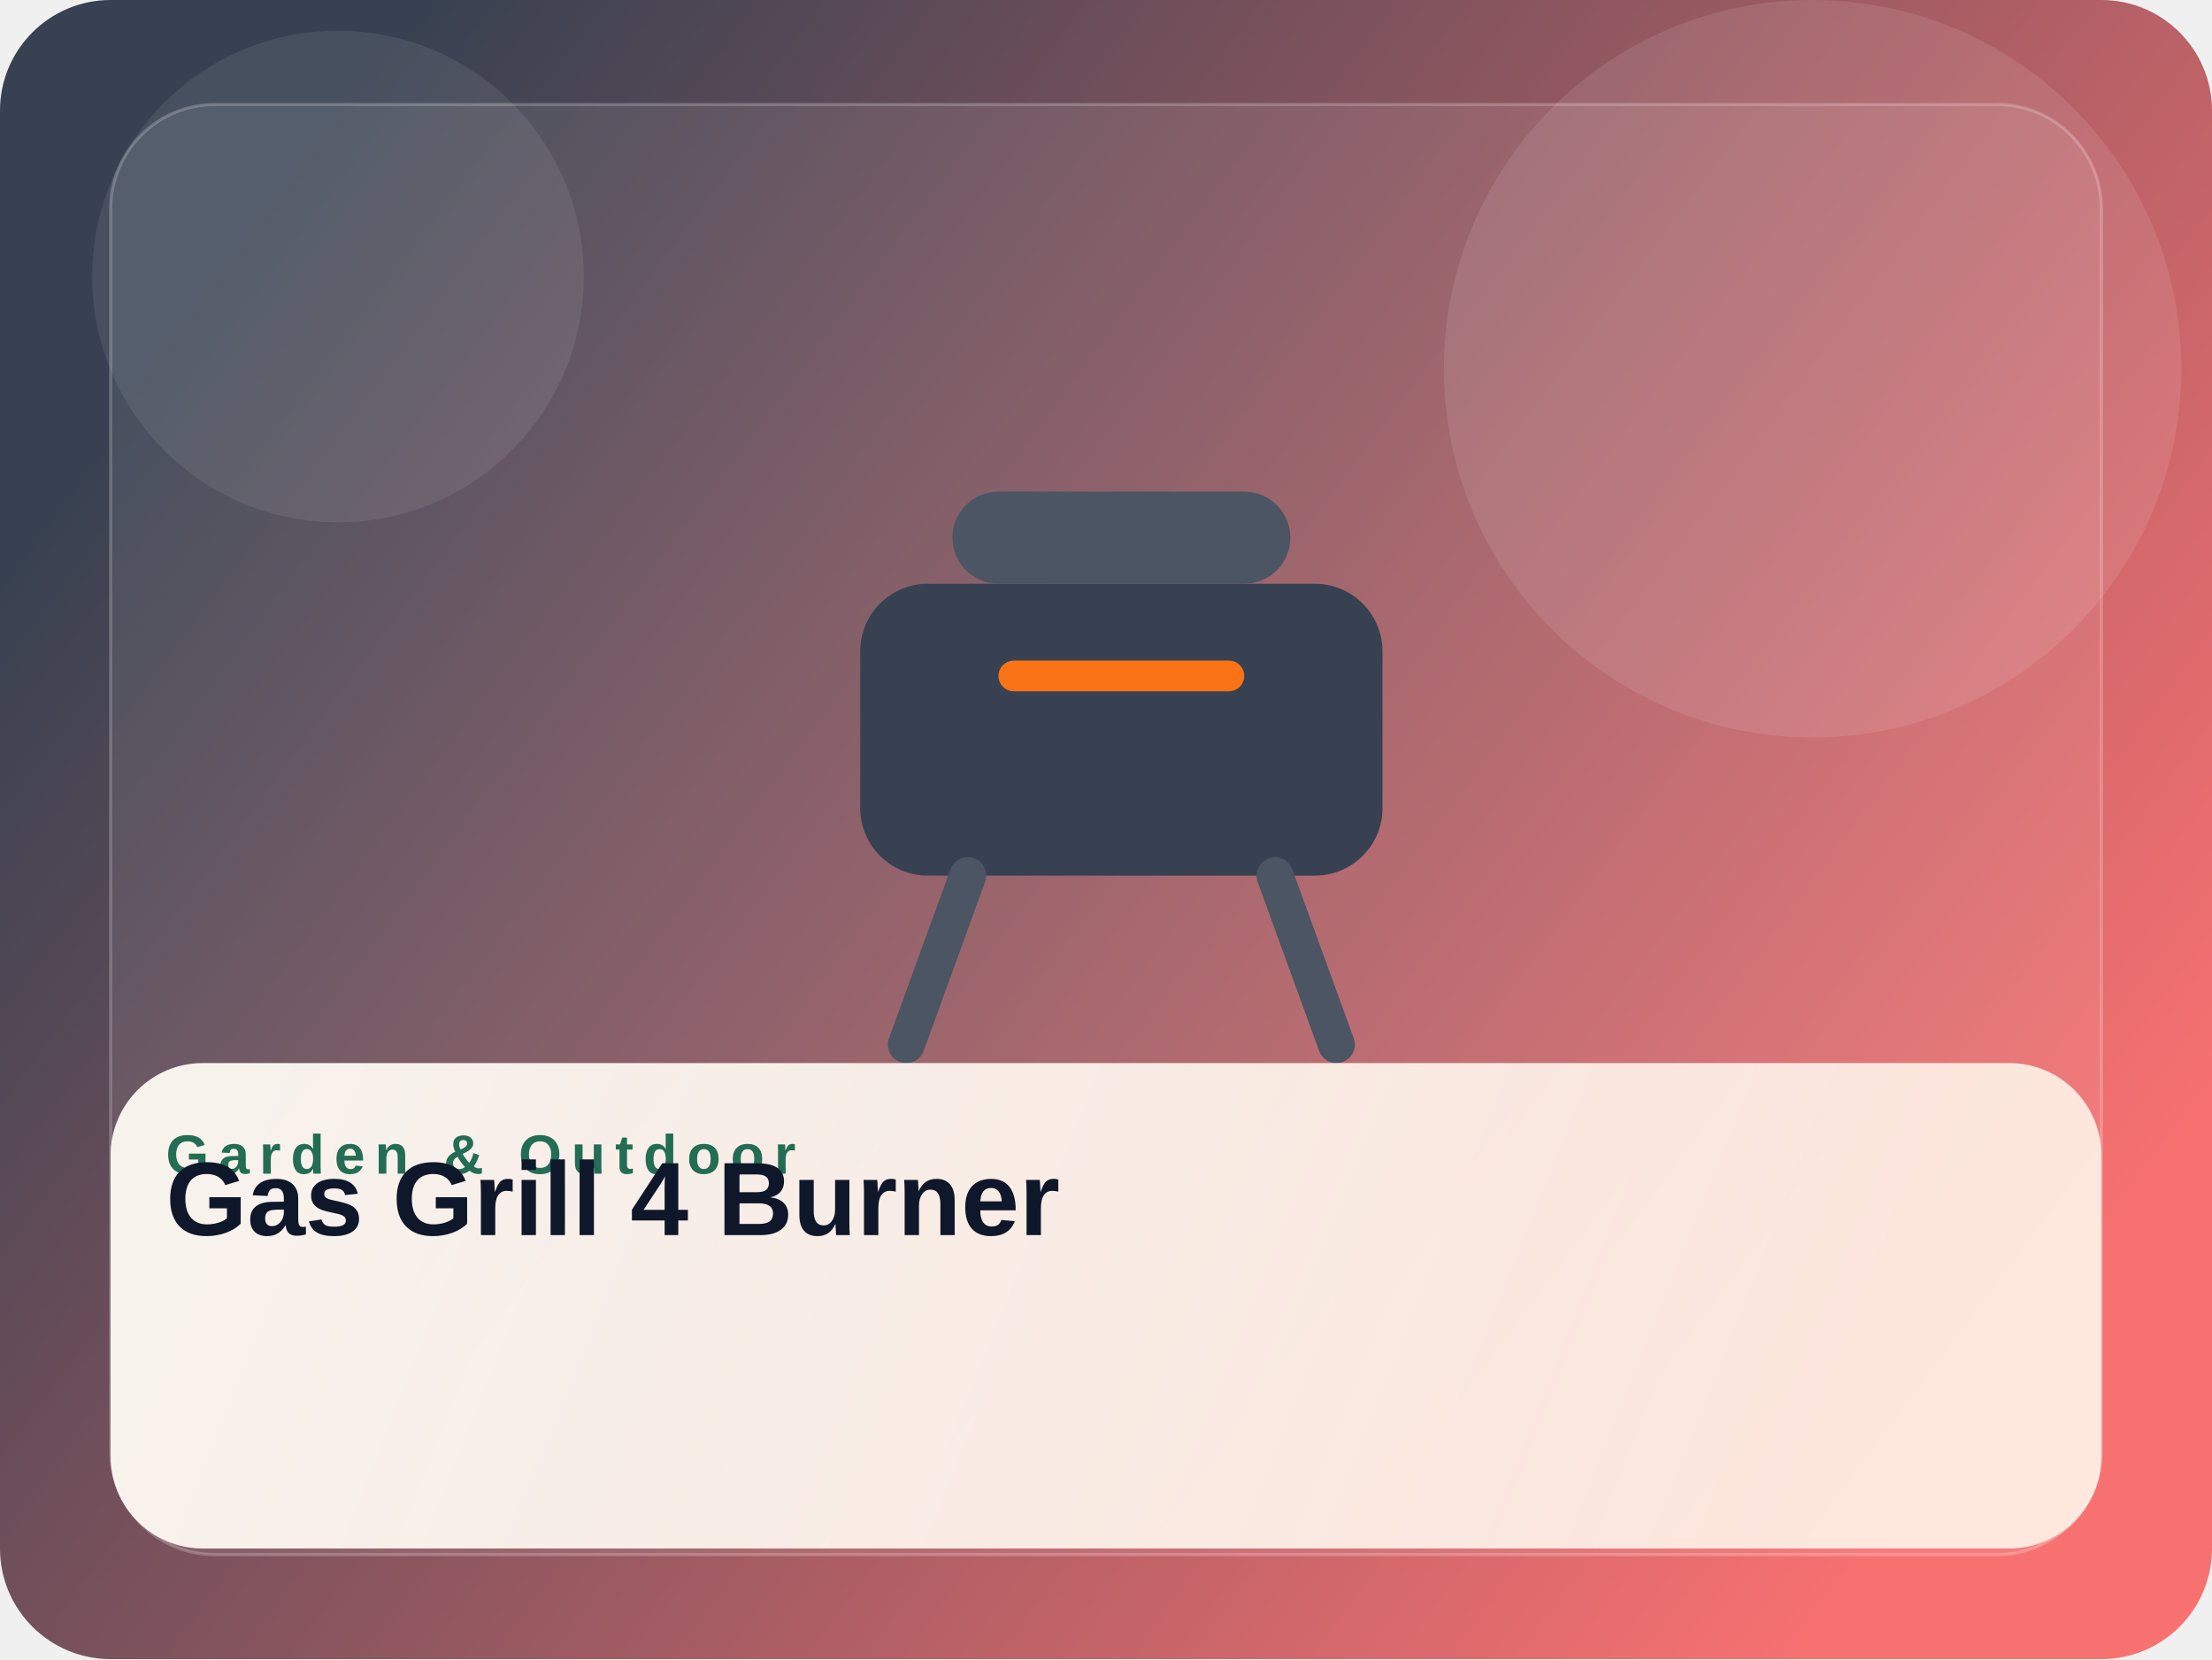
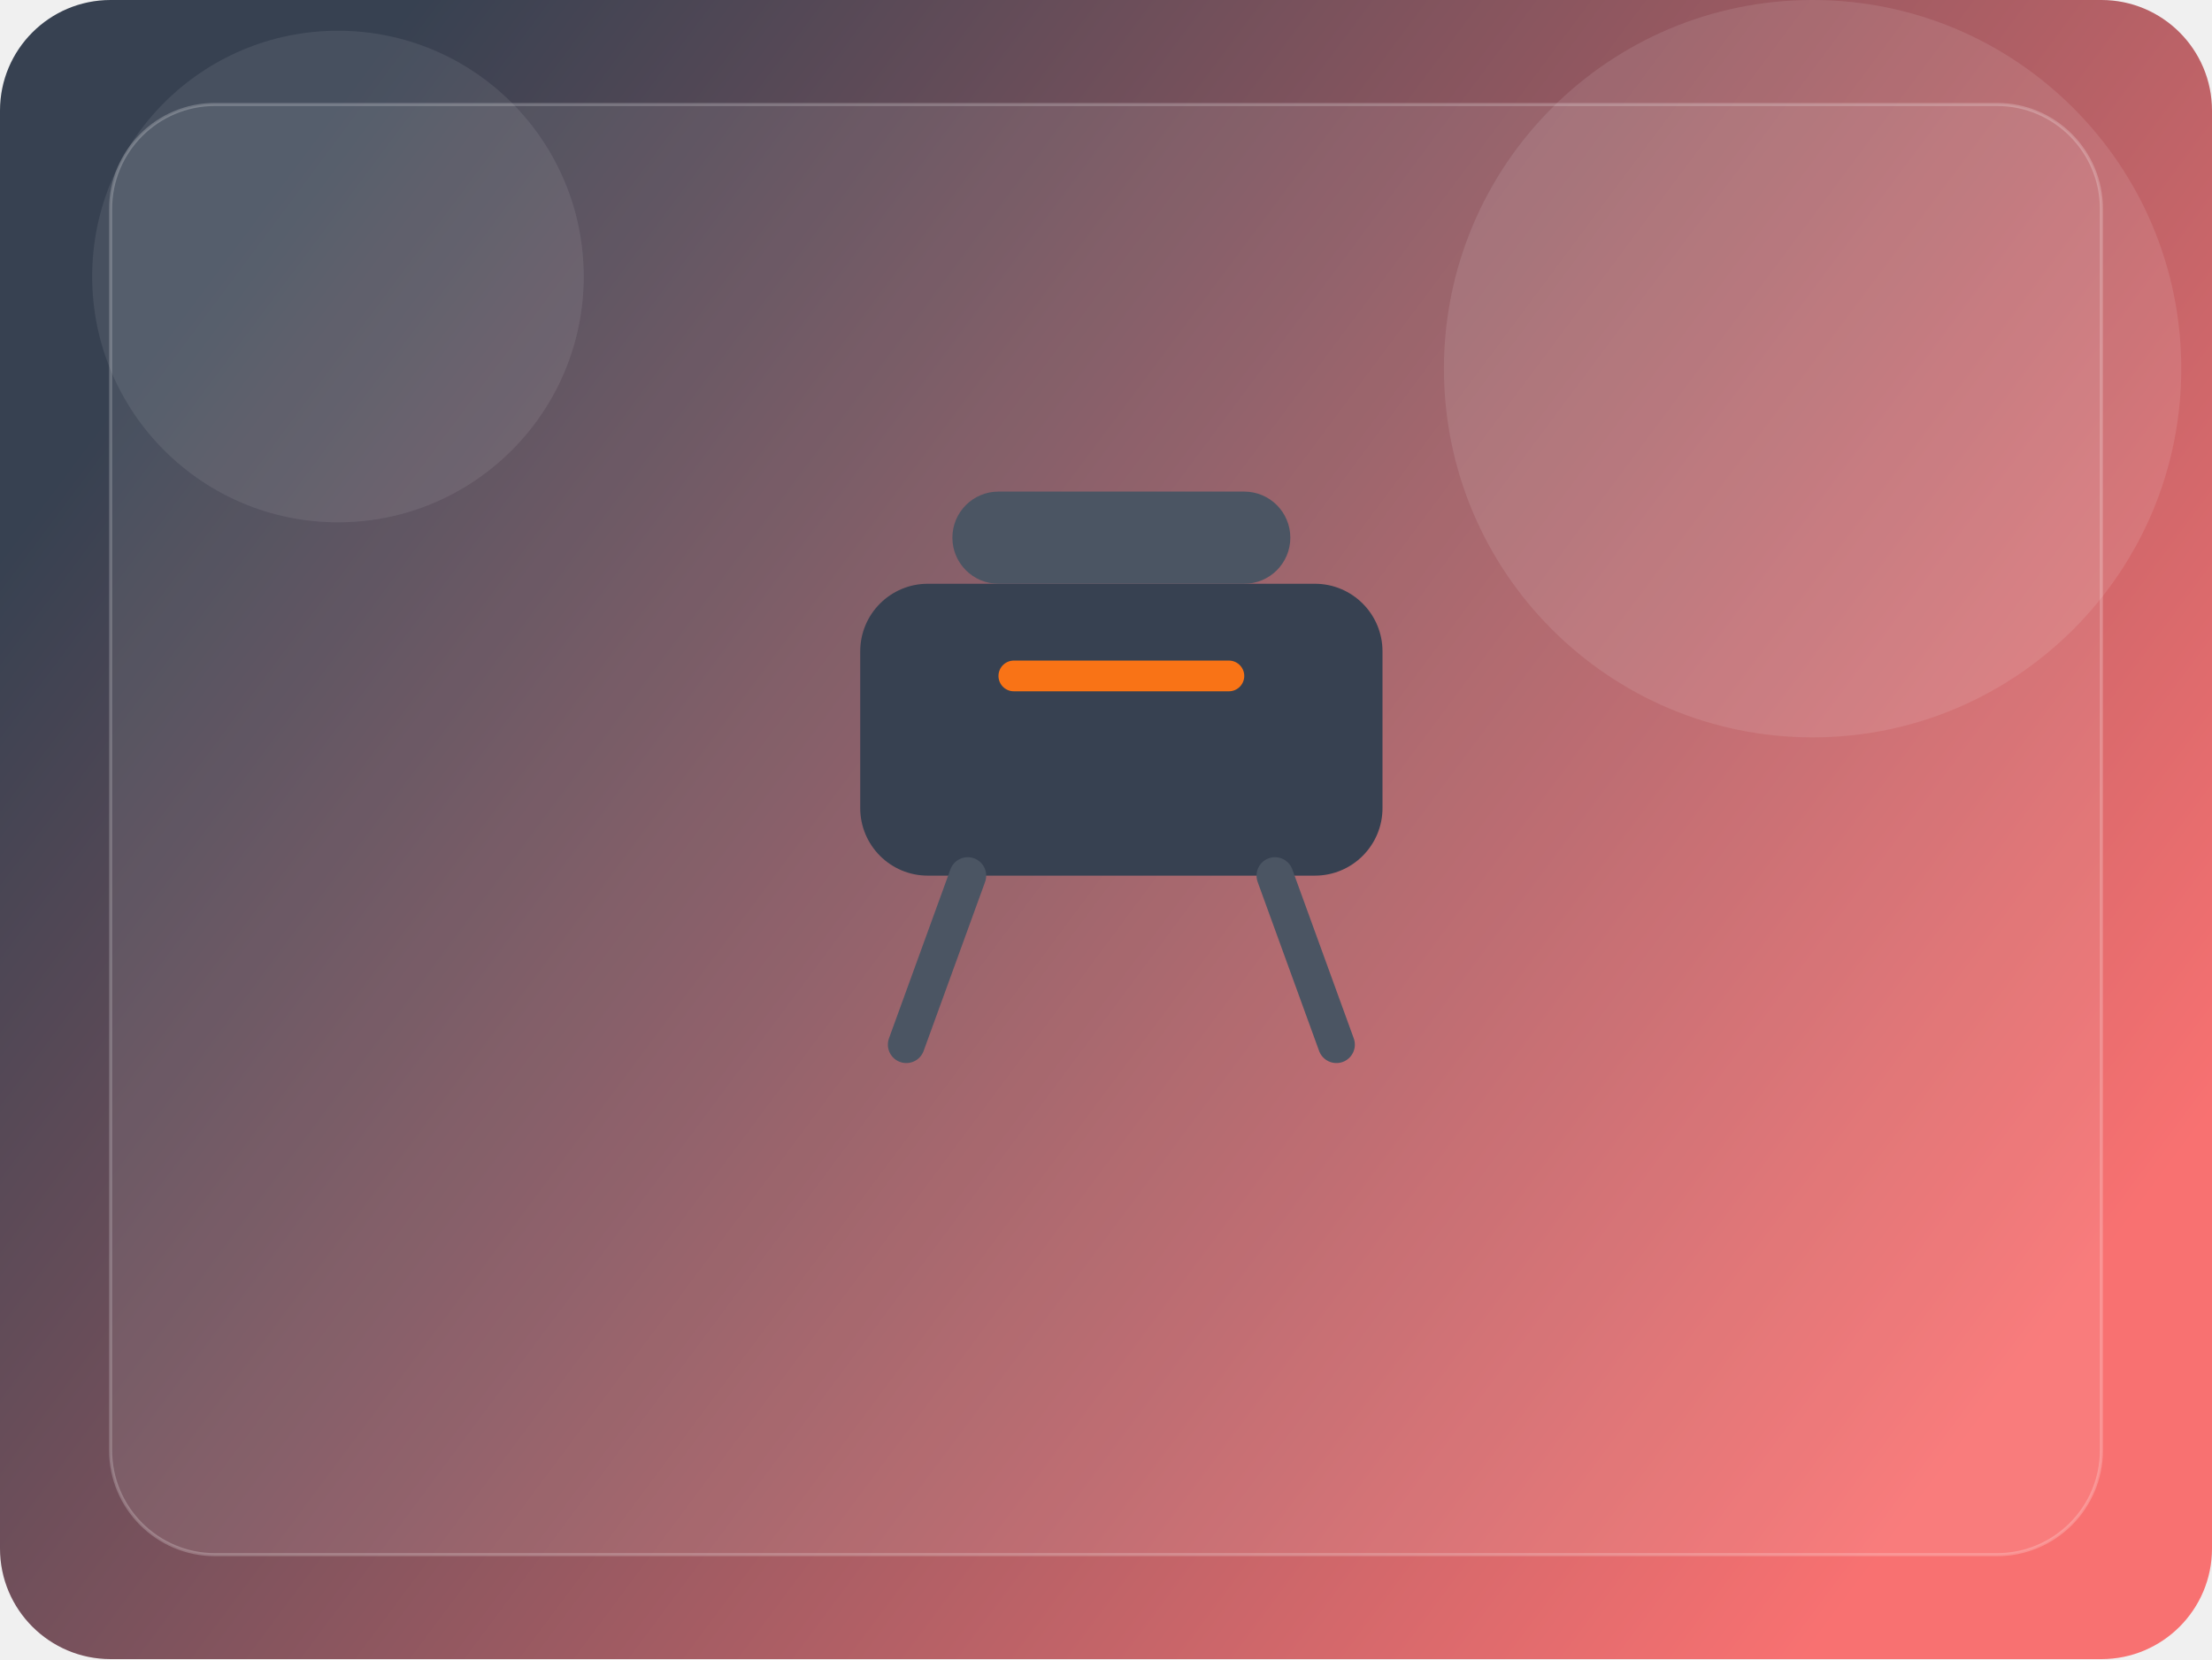
<svg xmlns="http://www.w3.org/2000/svg" width="1200" height="900" viewBox="0 0 720 540" fill="none">
  <defs>
    <linearGradient id="bg" x1="90" y1="60" x2="640" y2="470" gradientUnits="userSpaceOnUse">
      <stop stop-color="#374151" />
      <stop offset="1" stop-color="#f87171" />
    </linearGradient>
    <linearGradient id="card" x1="80" y1="320" x2="580" y2="520" gradientUnits="userSpaceOnUse">
      <stop stop-color="#fffaf4" stop-opacity="0.95" />
      <stop offset="1" stop-color="#fff5ea" stop-opacity="0.88" />
    </linearGradient>
  </defs>
  <rect width="720" height="540" rx="36" fill="url(#bg)" />
  <circle cx="590" cy="120" r="120" fill="#ffffff" fill-opacity="0.10" />
  <circle cx="110" cy="90" r="80" fill="#ffffff" fill-opacity="0.08" />
  <rect x="36" y="34" width="648" height="472" rx="34" fill="#ffffff" fill-opacity="0.08" stroke="#ffffff" stroke-opacity="0.22" />
  <rect x="280" y="190" width="170" height="95" rx="22" fill="#374151" />
  <rect x="310" y="160" width="110" height="30" rx="15" fill="#4b5563" />
  <path d="M315 285 L295 340 M415 285 L435 340" stroke="#4b5563" stroke-width="12" stroke-linecap="round" />
  <path d="M330 220 H400" stroke="#f97316" stroke-width="10" stroke-linecap="round" />
-   <rect x="36" y="346" width="648" height="158" rx="30" fill="url(#card)" />
-   <text x="54" y="382" fill="#236d54" font-size="18" font-weight="800" letter-spacing="3.2" font-family="Segoe UI, Arial, sans-serif">Garden &amp; Outdoor</text>
-   <text x="54" y="402" fill="#0f172a" font-size="34" font-weight="700" font-family="Segoe UI, Arial, sans-serif">Gas Grill 4 Burner</text>
</svg>
